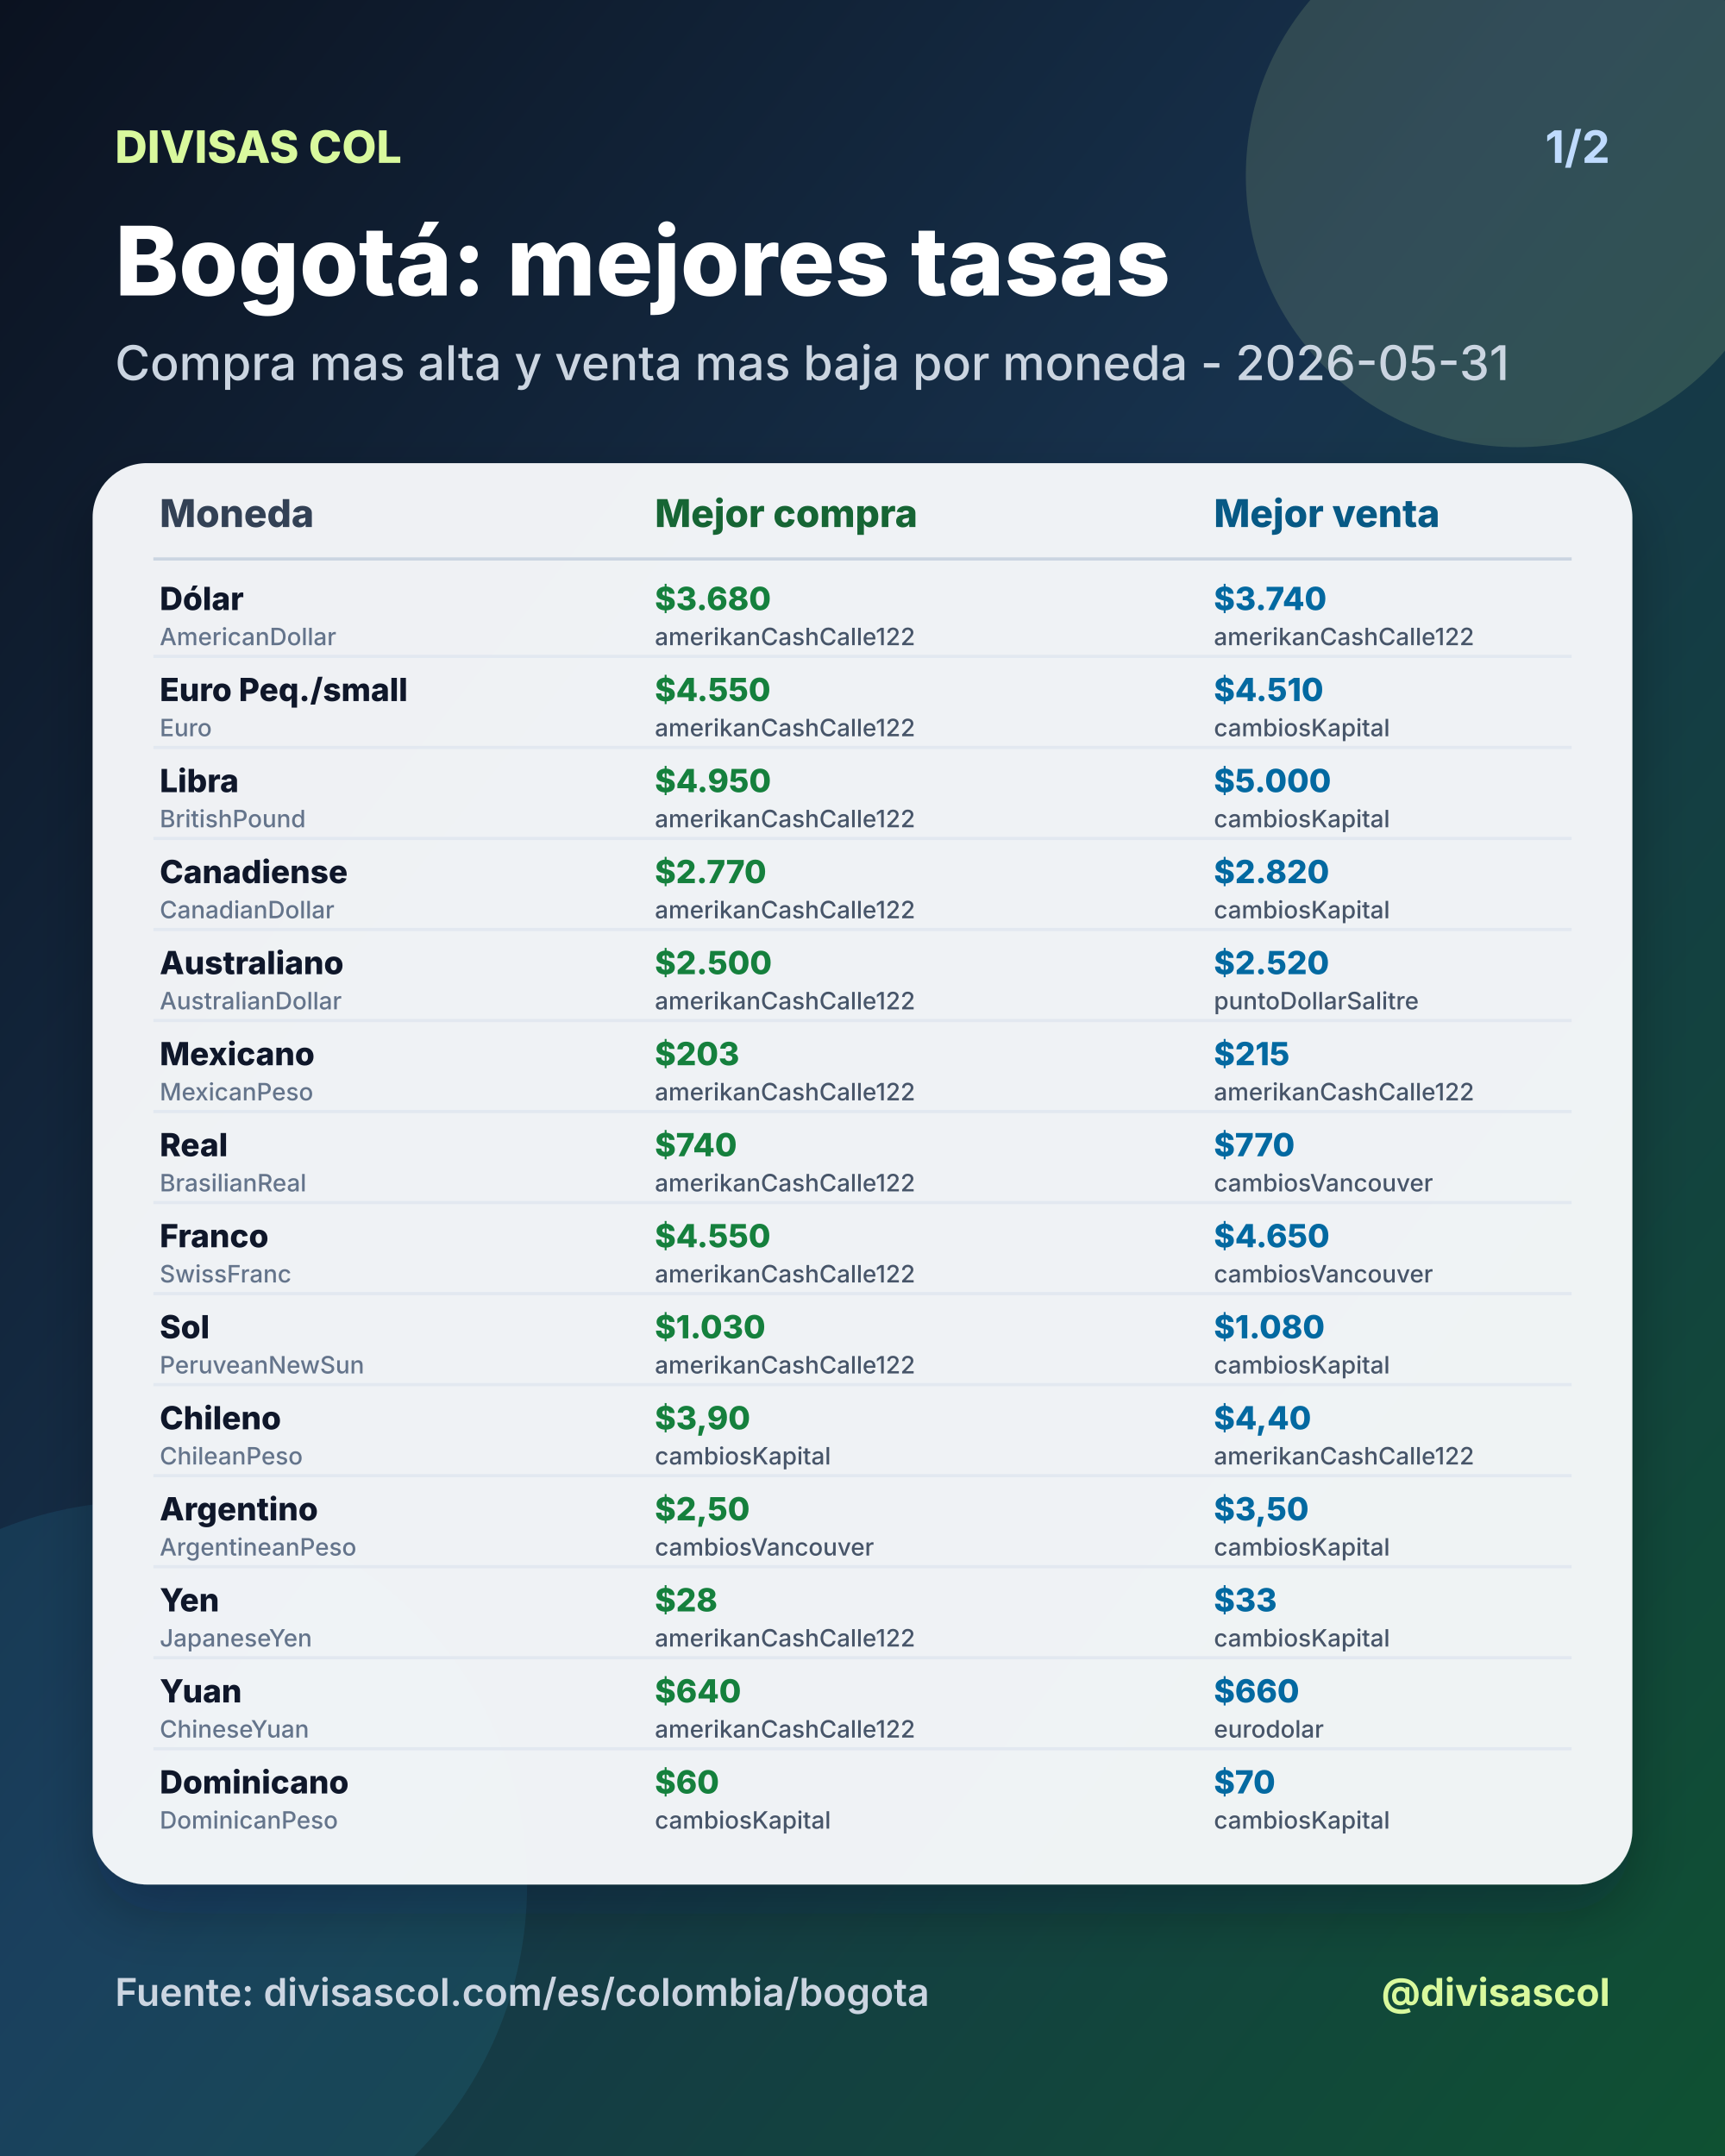
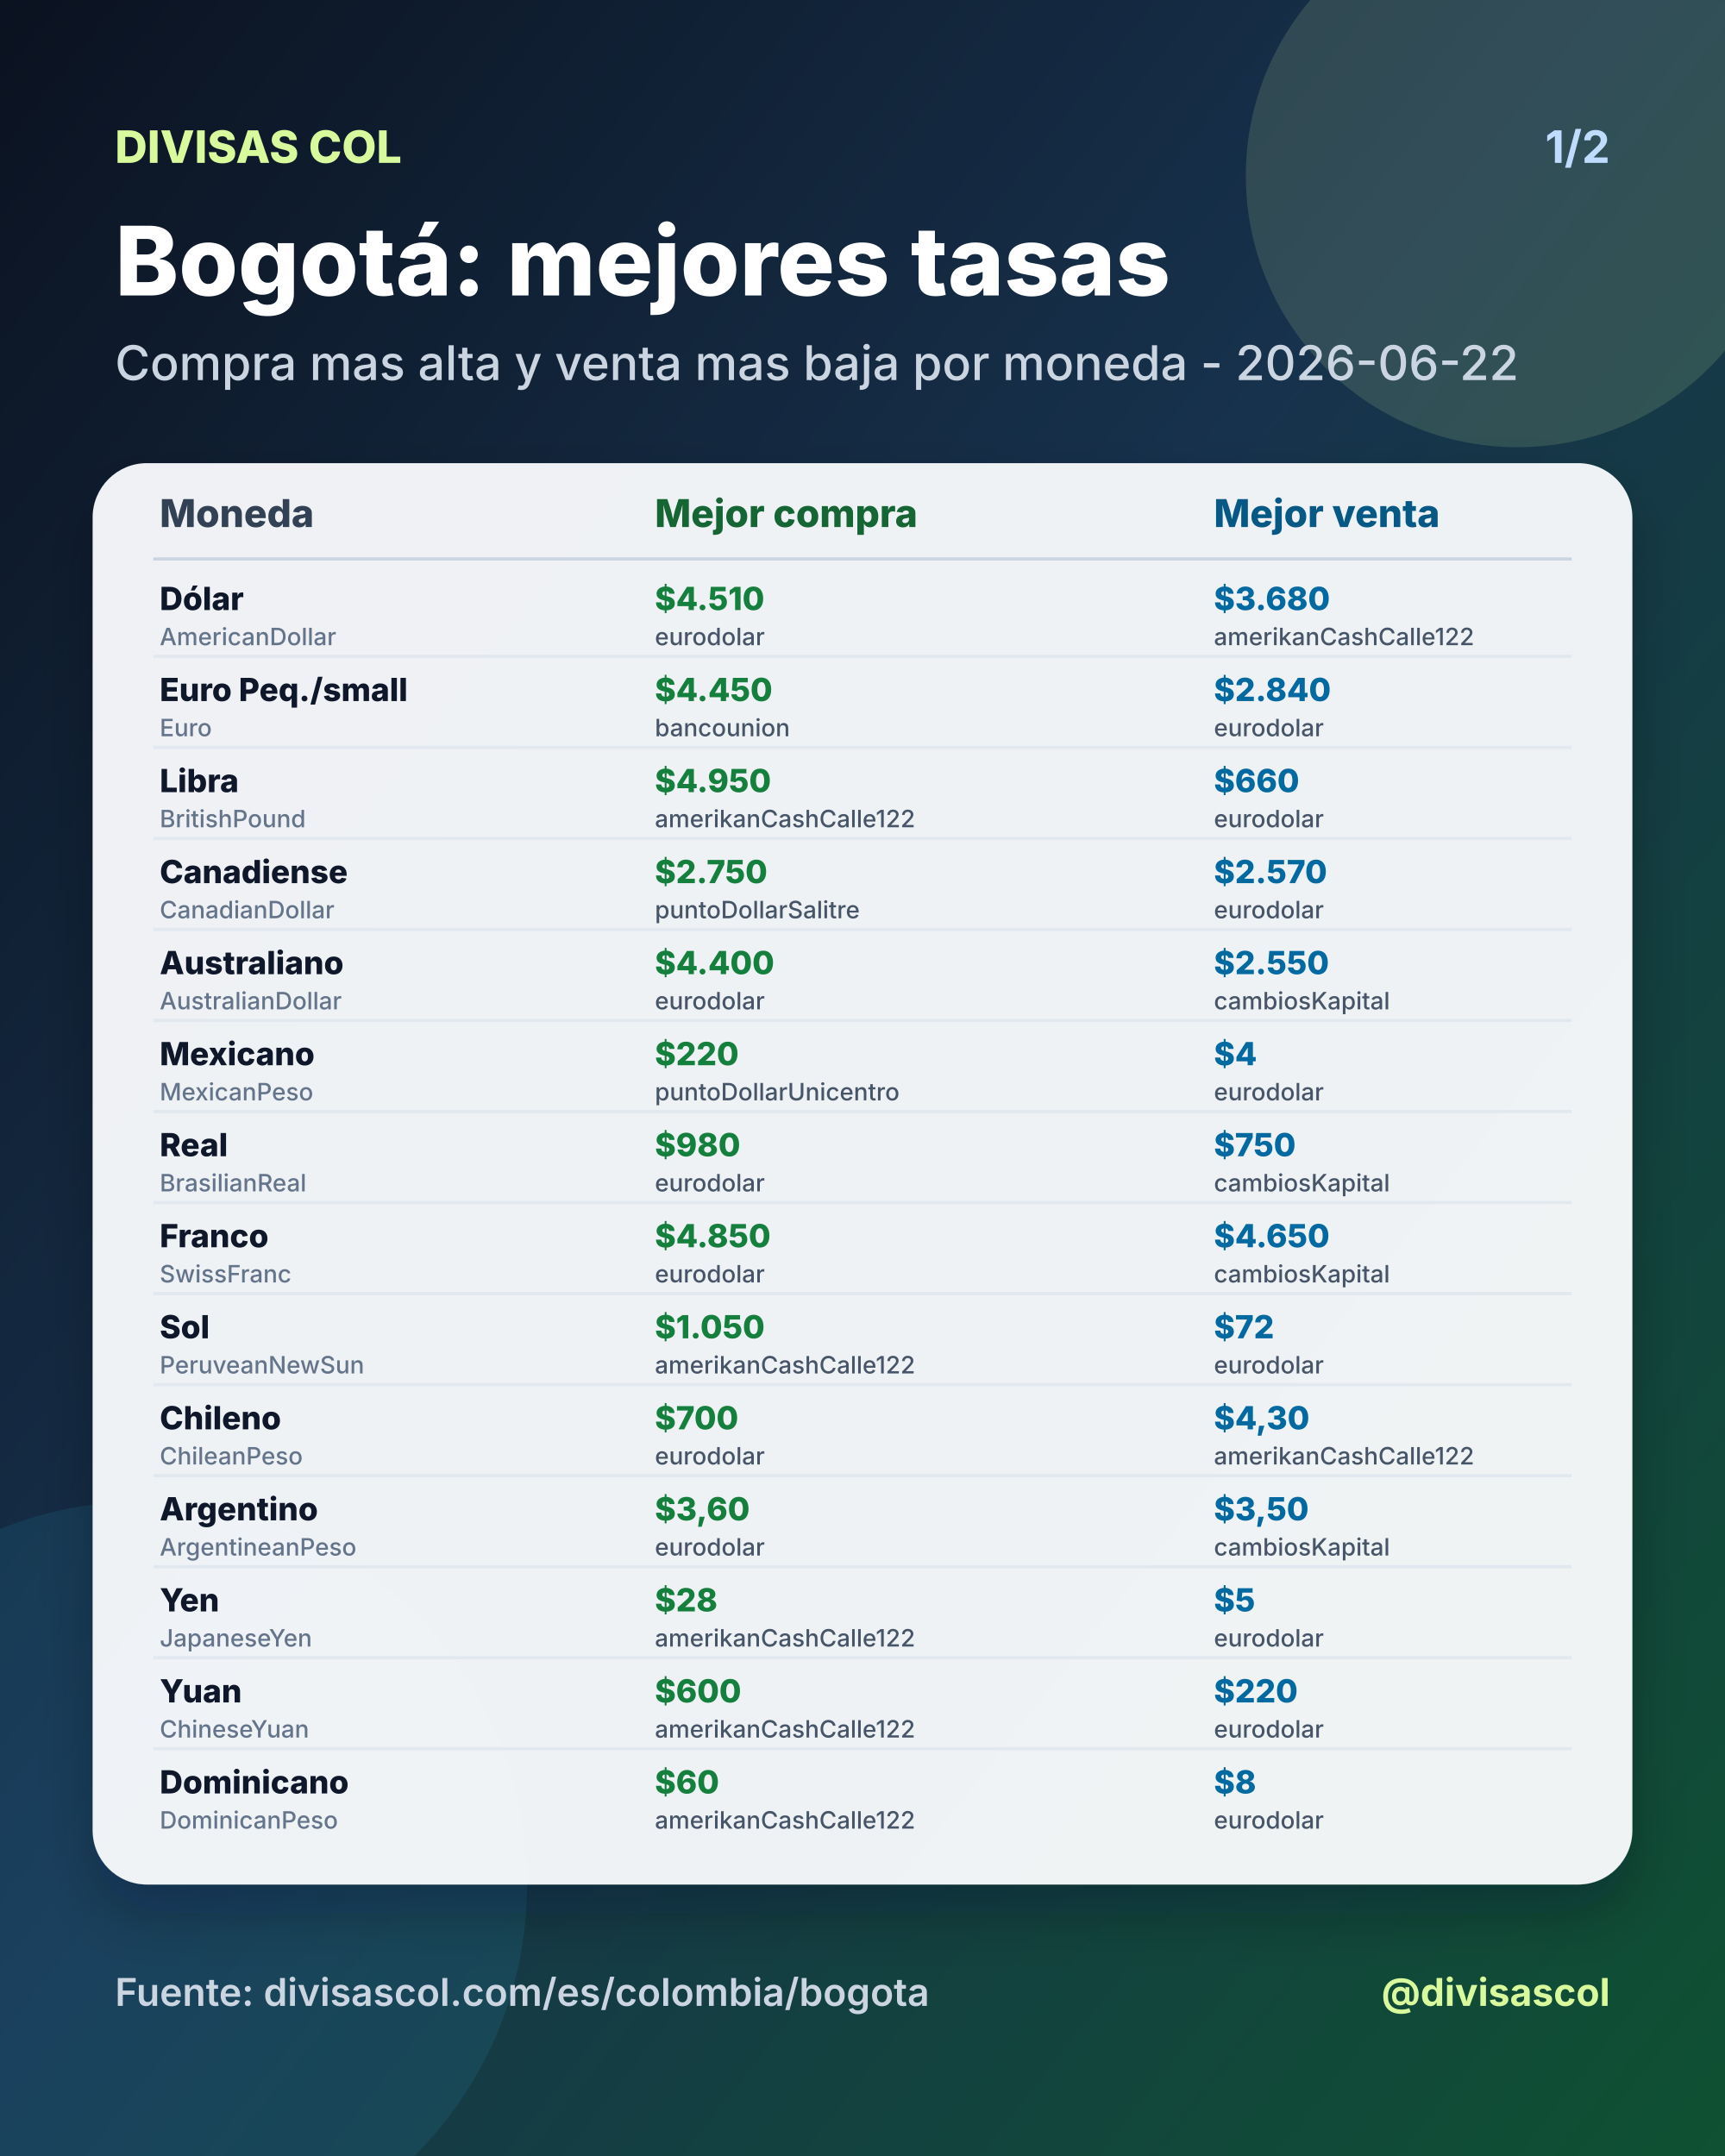
<svg xmlns="http://www.w3.org/2000/svg" width="1080" height="1350" viewBox="0 0 1080 1350">
  <defs>
    <linearGradient id="bg" x1="0" y1="0" x2="1" y2="1">
      <stop offset="0%" stop-color="#0b1220" />
      <stop offset="46%" stop-color="#17324d" />
      <stop offset="100%" stop-color="#0f5132" />
    </linearGradient>
    <filter id="shadow" x="-20%" y="-20%" width="140%" height="140%">
      <feDropShadow dx="0" dy="18" stdDeviation="18" flood-color="#020617" flood-opacity="0.28" />
    </filter>
  </defs>
  <rect width="1080" height="1350" fill="url(#bg)" />
  <circle cx="950" cy="110" r="170" fill="#d9f99d" opacity="0.14" />
  <circle cx="90" cy="1180" r="240" fill="#38bdf8" opacity="0.10" />
  <text x="72" y="102" fill="#d9f99d" font-size="28" font-family="Inter, Arial, sans-serif" font-weight="800" text-anchor="start">DIVISAS COL</text>
  <text x="1008" y="102" fill="#bfdbfe" font-size="28" font-family="Inter, Arial, sans-serif" font-weight="700" text-anchor="end">1/2</text>
  <text x="72" y="185" fill="#ffffff" font-size="60" font-family="Inter, Arial, sans-serif" font-weight="800" text-anchor="start">Bogotá: mejores tasas</text>
-   <text x="72" y="238" fill="#cbd5e1" font-size="30" font-family="Inter, Arial, sans-serif" font-weight="500" text-anchor="start">Compra mas alta y venta mas baja por moneda - 2026-05-31</text>
+   <text x="72" y="238" fill="#cbd5e1" font-size="30" font-family="Inter, Arial, sans-serif" font-weight="500" text-anchor="start">Compra mas alta y venta mas baja por moneda - 2026-06-22</text>
  <rect x="58" y="290" width="964" height="890" rx="34" fill="#f8fafc" opacity="0.96" filter="url(#shadow)" />
  <text x="100" y="330" fill="#334155" font-size="24" font-family="Inter, Arial, sans-serif" font-weight="800" text-anchor="start">Moneda</text>
  <text x="410" y="330" fill="#166534" font-size="24" font-family="Inter, Arial, sans-serif" font-weight="800" text-anchor="start">Mejor compra</text>
  <text x="760" y="330" fill="#075985" font-size="24" font-family="Inter, Arial, sans-serif" font-weight="800" text-anchor="start">Mejor venta</text>
  <line x1="96" y1="350" x2="984" y2="350" stroke="#cbd5e1" stroke-width="2" />
  <text x="100" y="382" fill="#0f172a" font-size="20" font-family="Inter, Arial, sans-serif" font-weight="800" text-anchor="start">Dólar</text>
  <text x="100" y="404" fill="#64748b" font-size="15" font-family="Inter, Arial, sans-serif" font-weight="500" text-anchor="start">AmericanDollar</text>
-   <text x="410" y="382" fill="#15803d" font-size="20" font-family="Inter, Arial, sans-serif" font-weight="800" text-anchor="start">$3.680</text>
-   <text x="410" y="404" fill="#475569" font-size="15" font-family="Inter, Arial, sans-serif" font-weight="500" text-anchor="start">amerikanCashCalle122</text>
-   <text x="760" y="382" fill="#0369a1" font-size="20" font-family="Inter, Arial, sans-serif" font-weight="800" text-anchor="start">$3.740</text>
+   <text x="410" y="382" fill="#15803d" font-size="20" font-family="Inter, Arial, sans-serif" font-weight="800" text-anchor="start">$4.510</text>
+   <text x="410" y="404" fill="#475569" font-size="15" font-family="Inter, Arial, sans-serif" font-weight="500" text-anchor="start">eurodolar</text>
+   <text x="760" y="382" fill="#0369a1" font-size="20" font-family="Inter, Arial, sans-serif" font-weight="800" text-anchor="start">$3.680</text>
  <text x="760" y="404" fill="#475569" font-size="15" font-family="Inter, Arial, sans-serif" font-weight="500" text-anchor="start">amerikanCashCalle122</text>
  <line x1="96" y1="411" x2="984" y2="411" stroke="#e2e8f0" stroke-width="2" />
  <text x="100" y="439" fill="#0f172a" font-size="20" font-family="Inter, Arial, sans-serif" font-weight="800" text-anchor="start">Euro Peq./small</text>
  <text x="100" y="461" fill="#64748b" font-size="15" font-family="Inter, Arial, sans-serif" font-weight="500" text-anchor="start">Euro</text>
-   <text x="410" y="439" fill="#15803d" font-size="20" font-family="Inter, Arial, sans-serif" font-weight="800" text-anchor="start">$4.550</text>
-   <text x="410" y="461" fill="#475569" font-size="15" font-family="Inter, Arial, sans-serif" font-weight="500" text-anchor="start">amerikanCashCalle122</text>
-   <text x="760" y="439" fill="#0369a1" font-size="20" font-family="Inter, Arial, sans-serif" font-weight="800" text-anchor="start">$4.510</text>
-   <text x="760" y="461" fill="#475569" font-size="15" font-family="Inter, Arial, sans-serif" font-weight="500" text-anchor="start">cambiosKapital</text>
+   <text x="410" y="439" fill="#15803d" font-size="20" font-family="Inter, Arial, sans-serif" font-weight="800" text-anchor="start">$4.450</text>
+   <text x="410" y="461" fill="#475569" font-size="15" font-family="Inter, Arial, sans-serif" font-weight="500" text-anchor="start">bancounion</text>
+   <text x="760" y="439" fill="#0369a1" font-size="20" font-family="Inter, Arial, sans-serif" font-weight="800" text-anchor="start">$2.840</text>
+   <text x="760" y="461" fill="#475569" font-size="15" font-family="Inter, Arial, sans-serif" font-weight="500" text-anchor="start">eurodolar</text>
  <line x1="96" y1="468" x2="984" y2="468" stroke="#e2e8f0" stroke-width="2" />
  <text x="100" y="496" fill="#0f172a" font-size="20" font-family="Inter, Arial, sans-serif" font-weight="800" text-anchor="start">Libra</text>
  <text x="100" y="518" fill="#64748b" font-size="15" font-family="Inter, Arial, sans-serif" font-weight="500" text-anchor="start">BritishPound</text>
  <text x="410" y="496" fill="#15803d" font-size="20" font-family="Inter, Arial, sans-serif" font-weight="800" text-anchor="start">$4.950</text>
  <text x="410" y="518" fill="#475569" font-size="15" font-family="Inter, Arial, sans-serif" font-weight="500" text-anchor="start">amerikanCashCalle122</text>
-   <text x="760" y="496" fill="#0369a1" font-size="20" font-family="Inter, Arial, sans-serif" font-weight="800" text-anchor="start">$5.000</text>
-   <text x="760" y="518" fill="#475569" font-size="15" font-family="Inter, Arial, sans-serif" font-weight="500" text-anchor="start">cambiosKapital</text>
+   <text x="760" y="496" fill="#0369a1" font-size="20" font-family="Inter, Arial, sans-serif" font-weight="800" text-anchor="start">$660</text>
+   <text x="760" y="518" fill="#475569" font-size="15" font-family="Inter, Arial, sans-serif" font-weight="500" text-anchor="start">eurodolar</text>
  <line x1="96" y1="525" x2="984" y2="525" stroke="#e2e8f0" stroke-width="2" />
  <text x="100" y="553" fill="#0f172a" font-size="20" font-family="Inter, Arial, sans-serif" font-weight="800" text-anchor="start">Canadiense</text>
  <text x="100" y="575" fill="#64748b" font-size="15" font-family="Inter, Arial, sans-serif" font-weight="500" text-anchor="start">CanadianDollar</text>
-   <text x="410" y="553" fill="#15803d" font-size="20" font-family="Inter, Arial, sans-serif" font-weight="800" text-anchor="start">$2.770</text>
-   <text x="410" y="575" fill="#475569" font-size="15" font-family="Inter, Arial, sans-serif" font-weight="500" text-anchor="start">amerikanCashCalle122</text>
-   <text x="760" y="553" fill="#0369a1" font-size="20" font-family="Inter, Arial, sans-serif" font-weight="800" text-anchor="start">$2.820</text>
-   <text x="760" y="575" fill="#475569" font-size="15" font-family="Inter, Arial, sans-serif" font-weight="500" text-anchor="start">cambiosKapital</text>
+   <text x="410" y="553" fill="#15803d" font-size="20" font-family="Inter, Arial, sans-serif" font-weight="800" text-anchor="start">$2.750</text>
+   <text x="410" y="575" fill="#475569" font-size="15" font-family="Inter, Arial, sans-serif" font-weight="500" text-anchor="start">puntoDollarSalitre</text>
+   <text x="760" y="553" fill="#0369a1" font-size="20" font-family="Inter, Arial, sans-serif" font-weight="800" text-anchor="start">$2.570</text>
+   <text x="760" y="575" fill="#475569" font-size="15" font-family="Inter, Arial, sans-serif" font-weight="500" text-anchor="start">eurodolar</text>
  <line x1="96" y1="582" x2="984" y2="582" stroke="#e2e8f0" stroke-width="2" />
  <text x="100" y="610" fill="#0f172a" font-size="20" font-family="Inter, Arial, sans-serif" font-weight="800" text-anchor="start">Australiano</text>
  <text x="100" y="632" fill="#64748b" font-size="15" font-family="Inter, Arial, sans-serif" font-weight="500" text-anchor="start">AustralianDollar</text>
-   <text x="410" y="610" fill="#15803d" font-size="20" font-family="Inter, Arial, sans-serif" font-weight="800" text-anchor="start">$2.500</text>
-   <text x="410" y="632" fill="#475569" font-size="15" font-family="Inter, Arial, sans-serif" font-weight="500" text-anchor="start">amerikanCashCalle122</text>
-   <text x="760" y="610" fill="#0369a1" font-size="20" font-family="Inter, Arial, sans-serif" font-weight="800" text-anchor="start">$2.520</text>
-   <text x="760" y="632" fill="#475569" font-size="15" font-family="Inter, Arial, sans-serif" font-weight="500" text-anchor="start">puntoDollarSalitre</text>
+   <text x="410" y="610" fill="#15803d" font-size="20" font-family="Inter, Arial, sans-serif" font-weight="800" text-anchor="start">$4.400</text>
+   <text x="410" y="632" fill="#475569" font-size="15" font-family="Inter, Arial, sans-serif" font-weight="500" text-anchor="start">eurodolar</text>
+   <text x="760" y="610" fill="#0369a1" font-size="20" font-family="Inter, Arial, sans-serif" font-weight="800" text-anchor="start">$2.550</text>
+   <text x="760" y="632" fill="#475569" font-size="15" font-family="Inter, Arial, sans-serif" font-weight="500" text-anchor="start">cambiosKapital</text>
  <line x1="96" y1="639" x2="984" y2="639" stroke="#e2e8f0" stroke-width="2" />
  <text x="100" y="667" fill="#0f172a" font-size="20" font-family="Inter, Arial, sans-serif" font-weight="800" text-anchor="start">Mexicano</text>
  <text x="100" y="689" fill="#64748b" font-size="15" font-family="Inter, Arial, sans-serif" font-weight="500" text-anchor="start">MexicanPeso</text>
-   <text x="410" y="667" fill="#15803d" font-size="20" font-family="Inter, Arial, sans-serif" font-weight="800" text-anchor="start">$203</text>
-   <text x="410" y="689" fill="#475569" font-size="15" font-family="Inter, Arial, sans-serif" font-weight="500" text-anchor="start">amerikanCashCalle122</text>
-   <text x="760" y="667" fill="#0369a1" font-size="20" font-family="Inter, Arial, sans-serif" font-weight="800" text-anchor="start">$215</text>
-   <text x="760" y="689" fill="#475569" font-size="15" font-family="Inter, Arial, sans-serif" font-weight="500" text-anchor="start">amerikanCashCalle122</text>
+   <text x="410" y="667" fill="#15803d" font-size="20" font-family="Inter, Arial, sans-serif" font-weight="800" text-anchor="start">$220</text>
+   <text x="410" y="689" fill="#475569" font-size="15" font-family="Inter, Arial, sans-serif" font-weight="500" text-anchor="start">puntoDollarUnicentro</text>
+   <text x="760" y="667" fill="#0369a1" font-size="20" font-family="Inter, Arial, sans-serif" font-weight="800" text-anchor="start">$4</text>
+   <text x="760" y="689" fill="#475569" font-size="15" font-family="Inter, Arial, sans-serif" font-weight="500" text-anchor="start">eurodolar</text>
  <line x1="96" y1="696" x2="984" y2="696" stroke="#e2e8f0" stroke-width="2" />
  <text x="100" y="724" fill="#0f172a" font-size="20" font-family="Inter, Arial, sans-serif" font-weight="800" text-anchor="start">Real</text>
  <text x="100" y="746" fill="#64748b" font-size="15" font-family="Inter, Arial, sans-serif" font-weight="500" text-anchor="start">BrasilianReal</text>
-   <text x="410" y="724" fill="#15803d" font-size="20" font-family="Inter, Arial, sans-serif" font-weight="800" text-anchor="start">$740</text>
-   <text x="410" y="746" fill="#475569" font-size="15" font-family="Inter, Arial, sans-serif" font-weight="500" text-anchor="start">amerikanCashCalle122</text>
-   <text x="760" y="724" fill="#0369a1" font-size="20" font-family="Inter, Arial, sans-serif" font-weight="800" text-anchor="start">$770</text>
-   <text x="760" y="746" fill="#475569" font-size="15" font-family="Inter, Arial, sans-serif" font-weight="500" text-anchor="start">cambiosVancouver</text>
+   <text x="410" y="724" fill="#15803d" font-size="20" font-family="Inter, Arial, sans-serif" font-weight="800" text-anchor="start">$980</text>
+   <text x="410" y="746" fill="#475569" font-size="15" font-family="Inter, Arial, sans-serif" font-weight="500" text-anchor="start">eurodolar</text>
+   <text x="760" y="724" fill="#0369a1" font-size="20" font-family="Inter, Arial, sans-serif" font-weight="800" text-anchor="start">$750</text>
+   <text x="760" y="746" fill="#475569" font-size="15" font-family="Inter, Arial, sans-serif" font-weight="500" text-anchor="start">cambiosKapital</text>
  <line x1="96" y1="753" x2="984" y2="753" stroke="#e2e8f0" stroke-width="2" />
  <text x="100" y="781" fill="#0f172a" font-size="20" font-family="Inter, Arial, sans-serif" font-weight="800" text-anchor="start">Franco</text>
  <text x="100" y="803" fill="#64748b" font-size="15" font-family="Inter, Arial, sans-serif" font-weight="500" text-anchor="start">SwissFranc</text>
-   <text x="410" y="781" fill="#15803d" font-size="20" font-family="Inter, Arial, sans-serif" font-weight="800" text-anchor="start">$4.550</text>
-   <text x="410" y="803" fill="#475569" font-size="15" font-family="Inter, Arial, sans-serif" font-weight="500" text-anchor="start">amerikanCashCalle122</text>
+   <text x="410" y="781" fill="#15803d" font-size="20" font-family="Inter, Arial, sans-serif" font-weight="800" text-anchor="start">$4.850</text>
+   <text x="410" y="803" fill="#475569" font-size="15" font-family="Inter, Arial, sans-serif" font-weight="500" text-anchor="start">eurodolar</text>
  <text x="760" y="781" fill="#0369a1" font-size="20" font-family="Inter, Arial, sans-serif" font-weight="800" text-anchor="start">$4.650</text>
-   <text x="760" y="803" fill="#475569" font-size="15" font-family="Inter, Arial, sans-serif" font-weight="500" text-anchor="start">cambiosVancouver</text>
+   <text x="760" y="803" fill="#475569" font-size="15" font-family="Inter, Arial, sans-serif" font-weight="500" text-anchor="start">cambiosKapital</text>
  <line x1="96" y1="810" x2="984" y2="810" stroke="#e2e8f0" stroke-width="2" />
  <text x="100" y="838" fill="#0f172a" font-size="20" font-family="Inter, Arial, sans-serif" font-weight="800" text-anchor="start">Sol</text>
  <text x="100" y="860" fill="#64748b" font-size="15" font-family="Inter, Arial, sans-serif" font-weight="500" text-anchor="start">PeruveanNewSun</text>
-   <text x="410" y="838" fill="#15803d" font-size="20" font-family="Inter, Arial, sans-serif" font-weight="800" text-anchor="start">$1.030</text>
+   <text x="410" y="838" fill="#15803d" font-size="20" font-family="Inter, Arial, sans-serif" font-weight="800" text-anchor="start">$1.050</text>
  <text x="410" y="860" fill="#475569" font-size="15" font-family="Inter, Arial, sans-serif" font-weight="500" text-anchor="start">amerikanCashCalle122</text>
-   <text x="760" y="838" fill="#0369a1" font-size="20" font-family="Inter, Arial, sans-serif" font-weight="800" text-anchor="start">$1.080</text>
-   <text x="760" y="860" fill="#475569" font-size="15" font-family="Inter, Arial, sans-serif" font-weight="500" text-anchor="start">cambiosKapital</text>
+   <text x="760" y="838" fill="#0369a1" font-size="20" font-family="Inter, Arial, sans-serif" font-weight="800" text-anchor="start">$72</text>
+   <text x="760" y="860" fill="#475569" font-size="15" font-family="Inter, Arial, sans-serif" font-weight="500" text-anchor="start">eurodolar</text>
  <line x1="96" y1="867" x2="984" y2="867" stroke="#e2e8f0" stroke-width="2" />
  <text x="100" y="895" fill="#0f172a" font-size="20" font-family="Inter, Arial, sans-serif" font-weight="800" text-anchor="start">Chileno</text>
  <text x="100" y="917" fill="#64748b" font-size="15" font-family="Inter, Arial, sans-serif" font-weight="500" text-anchor="start">ChileanPeso</text>
-   <text x="410" y="895" fill="#15803d" font-size="20" font-family="Inter, Arial, sans-serif" font-weight="800" text-anchor="start">$3,90</text>
-   <text x="410" y="917" fill="#475569" font-size="15" font-family="Inter, Arial, sans-serif" font-weight="500" text-anchor="start">cambiosKapital</text>
-   <text x="760" y="895" fill="#0369a1" font-size="20" font-family="Inter, Arial, sans-serif" font-weight="800" text-anchor="start">$4,40</text>
+   <text x="410" y="895" fill="#15803d" font-size="20" font-family="Inter, Arial, sans-serif" font-weight="800" text-anchor="start">$700</text>
+   <text x="410" y="917" fill="#475569" font-size="15" font-family="Inter, Arial, sans-serif" font-weight="500" text-anchor="start">eurodolar</text>
+   <text x="760" y="895" fill="#0369a1" font-size="20" font-family="Inter, Arial, sans-serif" font-weight="800" text-anchor="start">$4,30</text>
  <text x="760" y="917" fill="#475569" font-size="15" font-family="Inter, Arial, sans-serif" font-weight="500" text-anchor="start">amerikanCashCalle122</text>
  <line x1="96" y1="924" x2="984" y2="924" stroke="#e2e8f0" stroke-width="2" />
  <text x="100" y="952" fill="#0f172a" font-size="20" font-family="Inter, Arial, sans-serif" font-weight="800" text-anchor="start">Argentino</text>
  <text x="100" y="974" fill="#64748b" font-size="15" font-family="Inter, Arial, sans-serif" font-weight="500" text-anchor="start">ArgentineanPeso</text>
-   <text x="410" y="952" fill="#15803d" font-size="20" font-family="Inter, Arial, sans-serif" font-weight="800" text-anchor="start">$2,50</text>
-   <text x="410" y="974" fill="#475569" font-size="15" font-family="Inter, Arial, sans-serif" font-weight="500" text-anchor="start">cambiosVancouver</text>
+   <text x="410" y="952" fill="#15803d" font-size="20" font-family="Inter, Arial, sans-serif" font-weight="800" text-anchor="start">$3,60</text>
+   <text x="410" y="974" fill="#475569" font-size="15" font-family="Inter, Arial, sans-serif" font-weight="500" text-anchor="start">eurodolar</text>
  <text x="760" y="952" fill="#0369a1" font-size="20" font-family="Inter, Arial, sans-serif" font-weight="800" text-anchor="start">$3,50</text>
  <text x="760" y="974" fill="#475569" font-size="15" font-family="Inter, Arial, sans-serif" font-weight="500" text-anchor="start">cambiosKapital</text>
  <line x1="96" y1="981" x2="984" y2="981" stroke="#e2e8f0" stroke-width="2" />
  <text x="100" y="1009" fill="#0f172a" font-size="20" font-family="Inter, Arial, sans-serif" font-weight="800" text-anchor="start">Yen</text>
  <text x="100" y="1031" fill="#64748b" font-size="15" font-family="Inter, Arial, sans-serif" font-weight="500" text-anchor="start">JapaneseYen</text>
  <text x="410" y="1009" fill="#15803d" font-size="20" font-family="Inter, Arial, sans-serif" font-weight="800" text-anchor="start">$28</text>
  <text x="410" y="1031" fill="#475569" font-size="15" font-family="Inter, Arial, sans-serif" font-weight="500" text-anchor="start">amerikanCashCalle122</text>
-   <text x="760" y="1009" fill="#0369a1" font-size="20" font-family="Inter, Arial, sans-serif" font-weight="800" text-anchor="start">$33</text>
-   <text x="760" y="1031" fill="#475569" font-size="15" font-family="Inter, Arial, sans-serif" font-weight="500" text-anchor="start">cambiosKapital</text>
+   <text x="760" y="1009" fill="#0369a1" font-size="20" font-family="Inter, Arial, sans-serif" font-weight="800" text-anchor="start">$5</text>
+   <text x="760" y="1031" fill="#475569" font-size="15" font-family="Inter, Arial, sans-serif" font-weight="500" text-anchor="start">eurodolar</text>
  <line x1="96" y1="1038" x2="984" y2="1038" stroke="#e2e8f0" stroke-width="2" />
  <text x="100" y="1066" fill="#0f172a" font-size="20" font-family="Inter, Arial, sans-serif" font-weight="800" text-anchor="start">Yuan</text>
  <text x="100" y="1088" fill="#64748b" font-size="15" font-family="Inter, Arial, sans-serif" font-weight="500" text-anchor="start">ChineseYuan</text>
-   <text x="410" y="1066" fill="#15803d" font-size="20" font-family="Inter, Arial, sans-serif" font-weight="800" text-anchor="start">$640</text>
+   <text x="410" y="1066" fill="#15803d" font-size="20" font-family="Inter, Arial, sans-serif" font-weight="800" text-anchor="start">$600</text>
  <text x="410" y="1088" fill="#475569" font-size="15" font-family="Inter, Arial, sans-serif" font-weight="500" text-anchor="start">amerikanCashCalle122</text>
-   <text x="760" y="1066" fill="#0369a1" font-size="20" font-family="Inter, Arial, sans-serif" font-weight="800" text-anchor="start">$660</text>
+   <text x="760" y="1066" fill="#0369a1" font-size="20" font-family="Inter, Arial, sans-serif" font-weight="800" text-anchor="start">$220</text>
  <text x="760" y="1088" fill="#475569" font-size="15" font-family="Inter, Arial, sans-serif" font-weight="500" text-anchor="start">eurodolar</text>
  <line x1="96" y1="1095" x2="984" y2="1095" stroke="#e2e8f0" stroke-width="2" />
  <text x="100" y="1123" fill="#0f172a" font-size="20" font-family="Inter, Arial, sans-serif" font-weight="800" text-anchor="start">Dominicano</text>
  <text x="100" y="1145" fill="#64748b" font-size="15" font-family="Inter, Arial, sans-serif" font-weight="500" text-anchor="start">DominicanPeso</text>
  <text x="410" y="1123" fill="#15803d" font-size="20" font-family="Inter, Arial, sans-serif" font-weight="800" text-anchor="start">$60</text>
-   <text x="410" y="1145" fill="#475569" font-size="15" font-family="Inter, Arial, sans-serif" font-weight="500" text-anchor="start">cambiosKapital</text>
-   <text x="760" y="1123" fill="#0369a1" font-size="20" font-family="Inter, Arial, sans-serif" font-weight="800" text-anchor="start">$70</text>
-   <text x="760" y="1145" fill="#475569" font-size="15" font-family="Inter, Arial, sans-serif" font-weight="500" text-anchor="start">cambiosKapital</text>
+   <text x="410" y="1145" fill="#475569" font-size="15" font-family="Inter, Arial, sans-serif" font-weight="500" text-anchor="start">amerikanCashCalle122</text>
+   <text x="760" y="1123" fill="#0369a1" font-size="20" font-family="Inter, Arial, sans-serif" font-weight="800" text-anchor="start">$8</text>
+   <text x="760" y="1145" fill="#475569" font-size="15" font-family="Inter, Arial, sans-serif" font-weight="500" text-anchor="start">eurodolar</text>
  <text x="72" y="1256" fill="#cbd5e1" font-size="24" font-family="Inter, Arial, sans-serif" font-weight="600" text-anchor="start">Fuente: divisascol.com/es/colombia/bogota</text>
  <text x="1008" y="1256" fill="#d9f99d" font-size="24" font-family="Inter, Arial, sans-serif" font-weight="700" text-anchor="end">@divisascol</text>
</svg>
